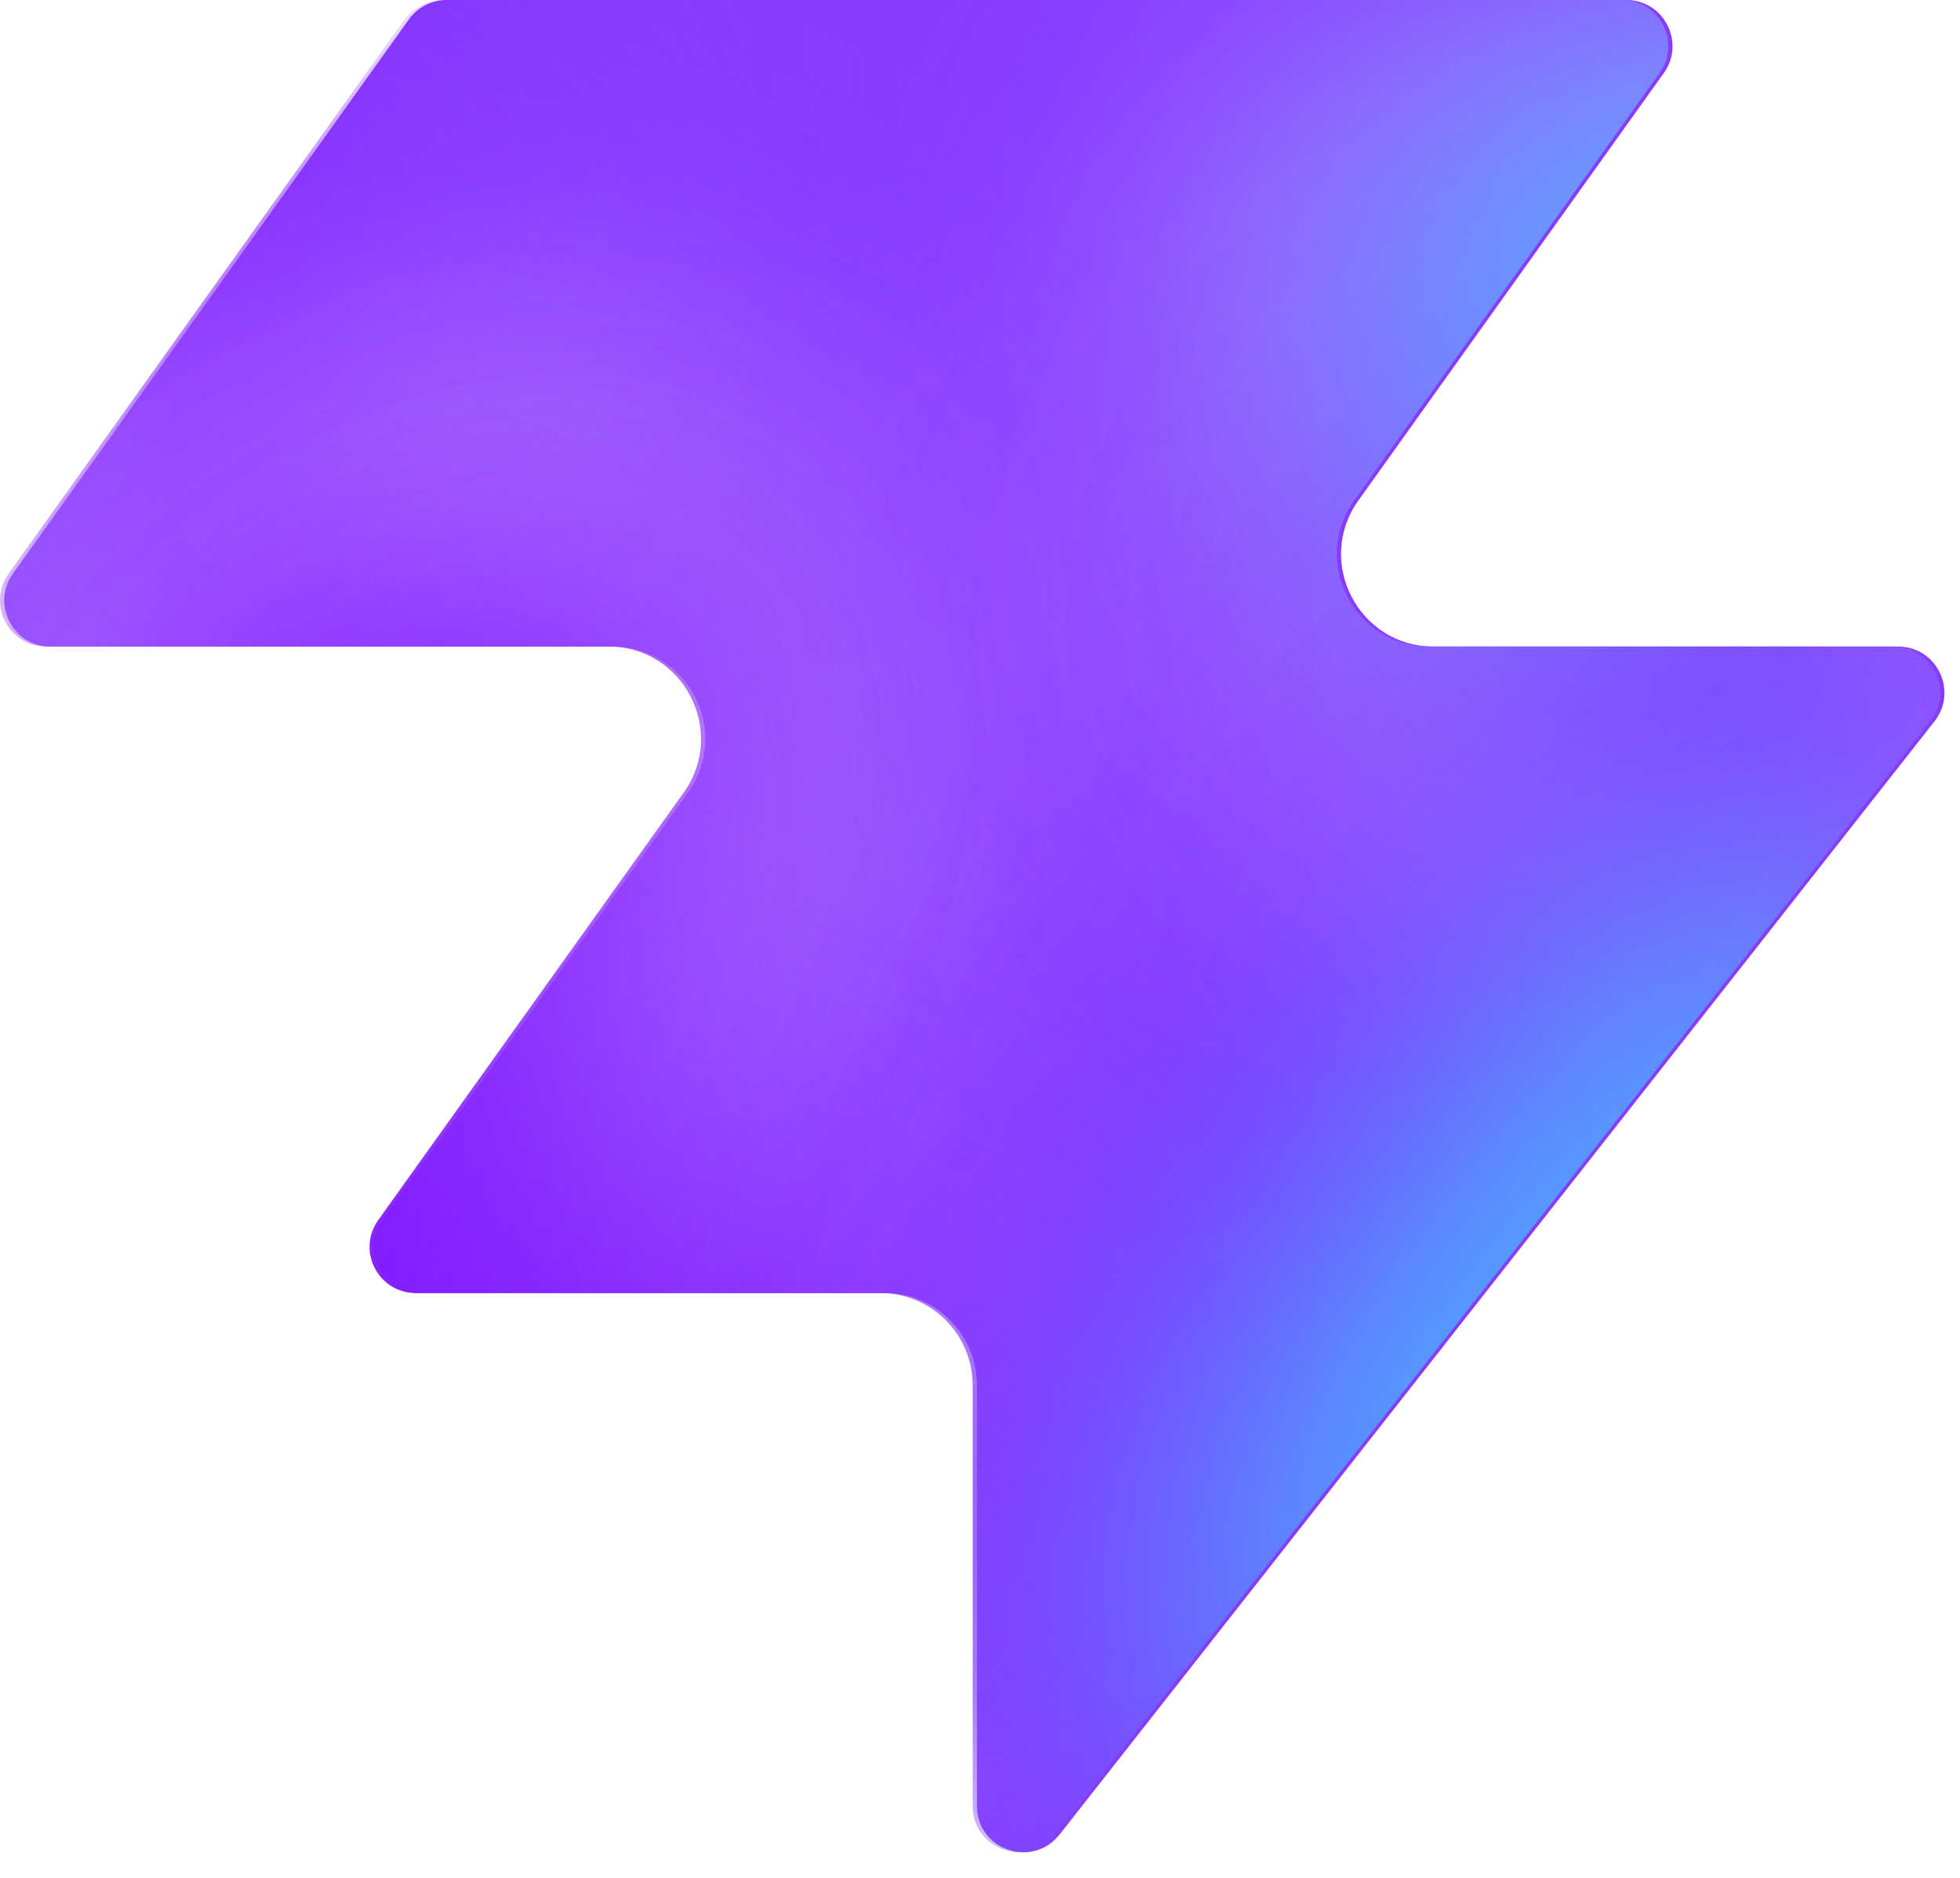
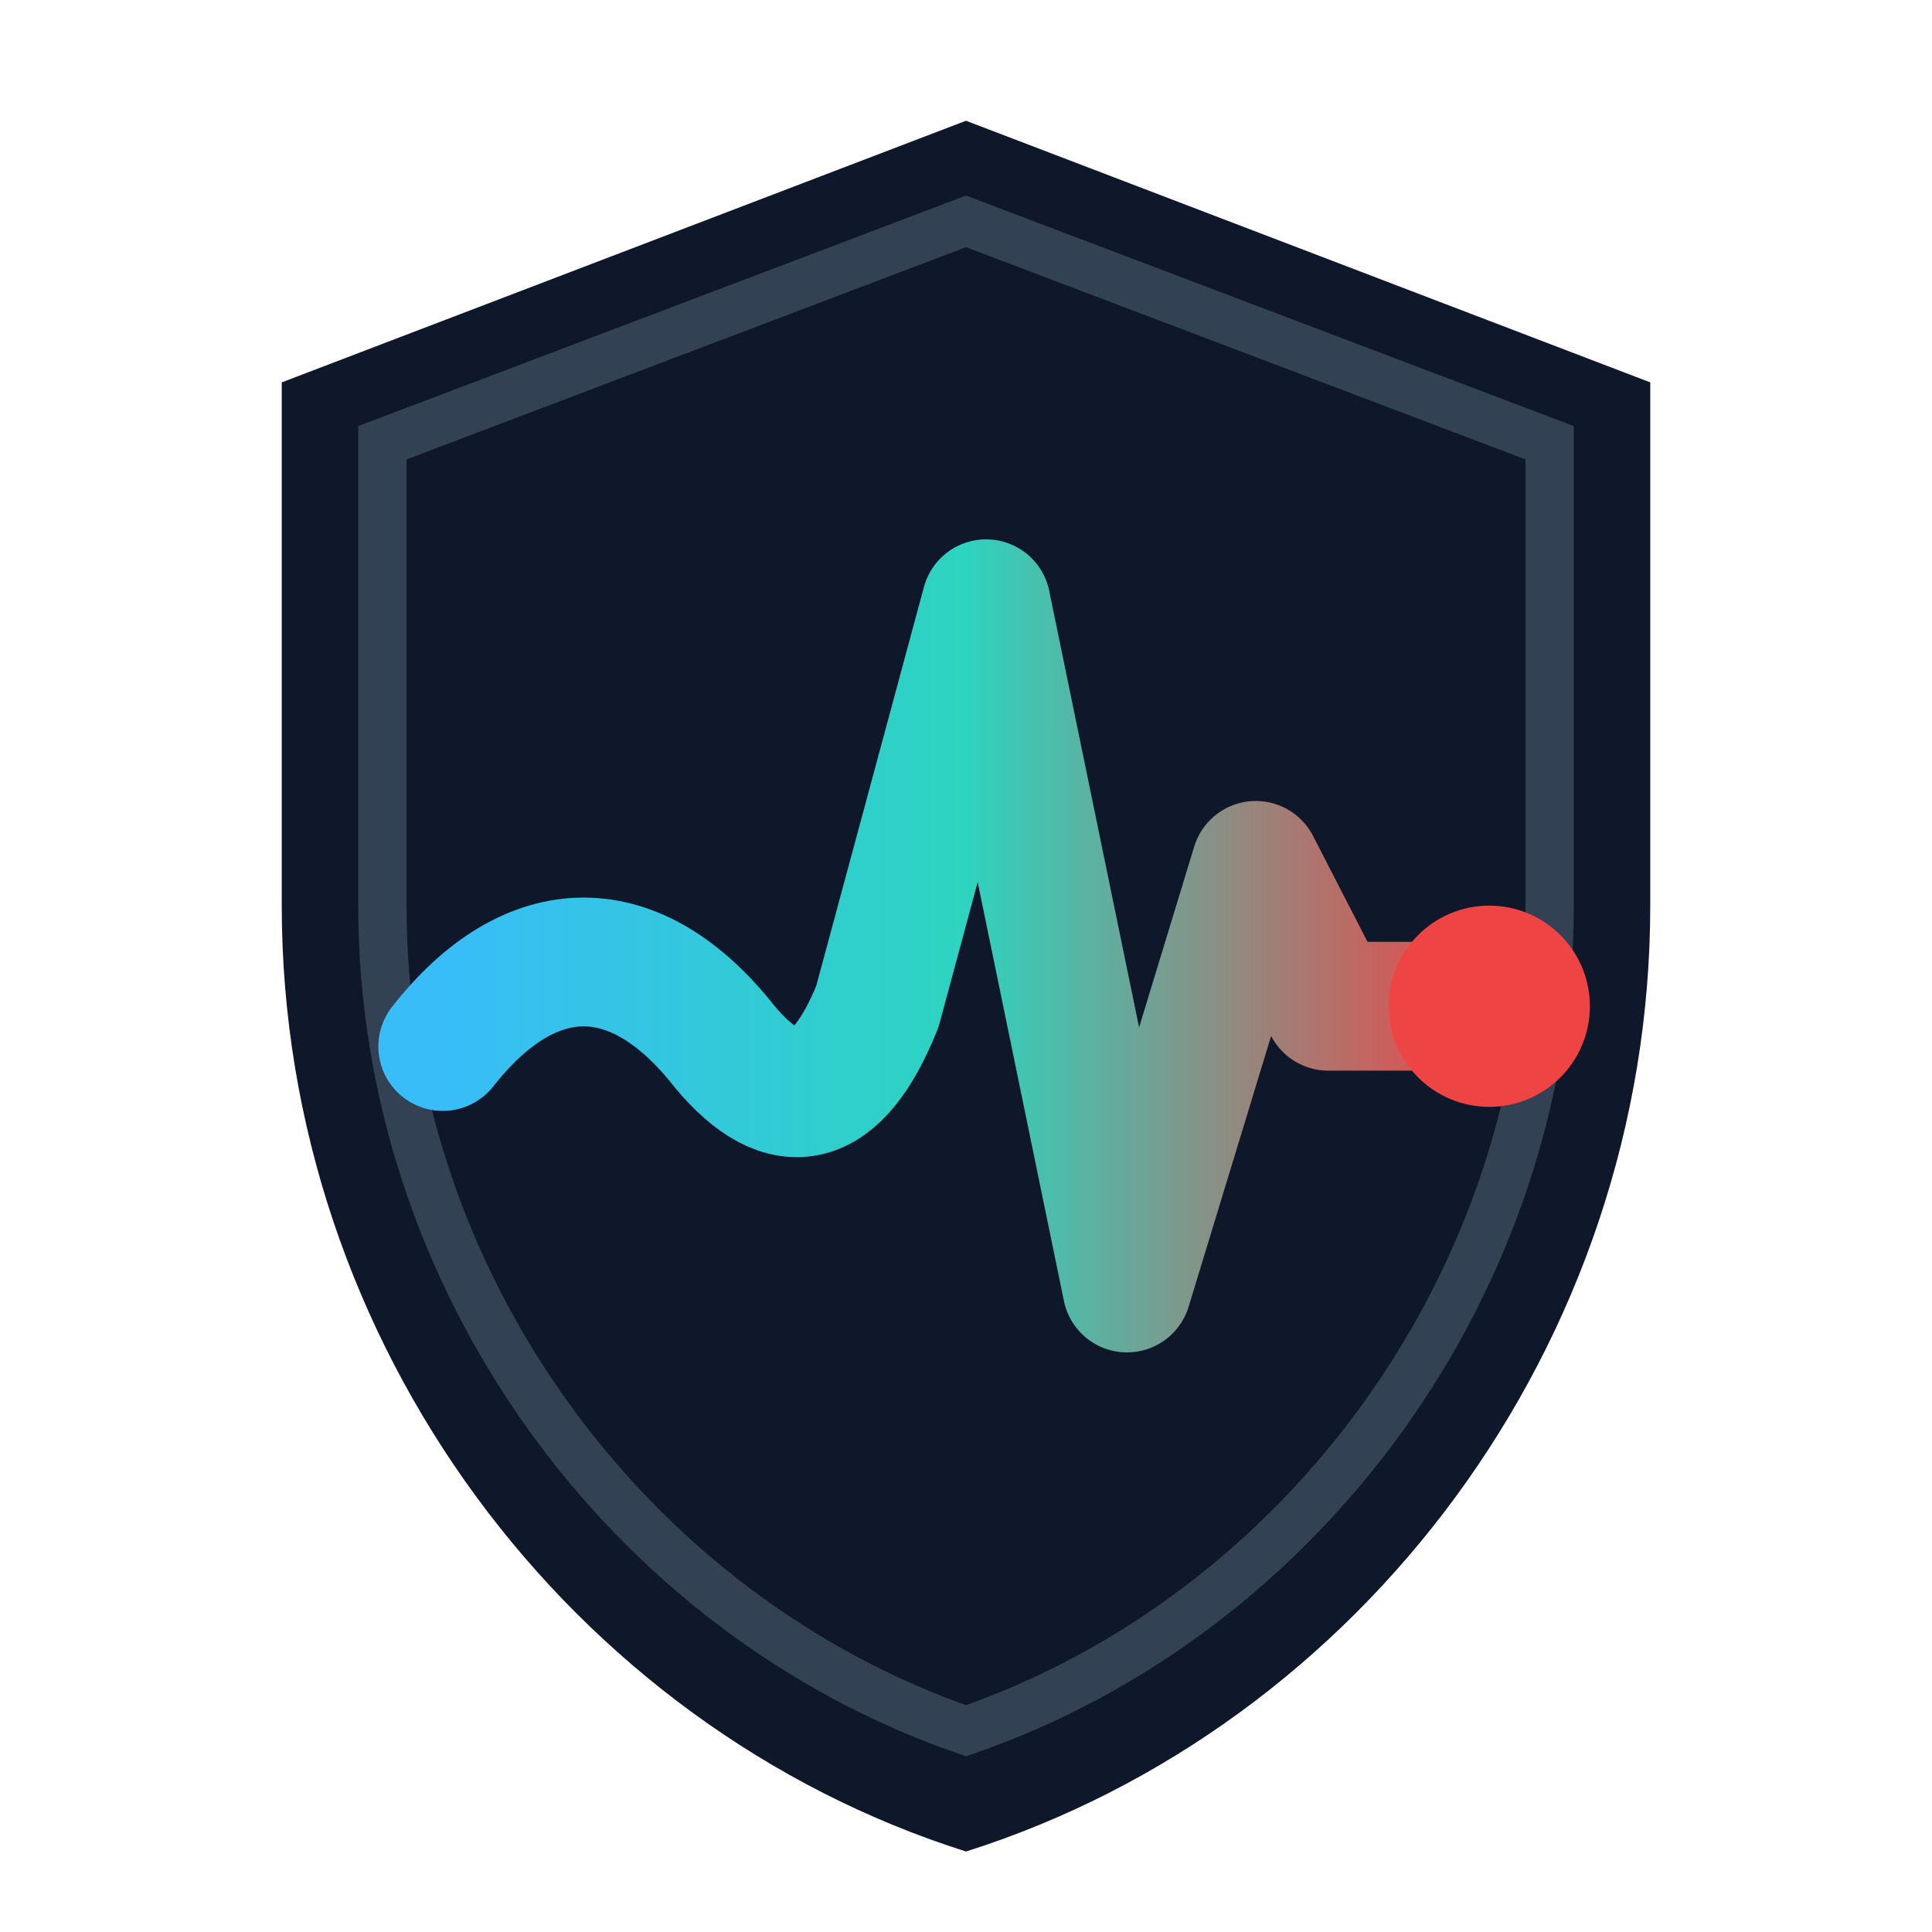
- <svg xmlns="http://www.w3.org/2000/svg" width="48" height="46" fill="none" viewBox="0 0 48 46">
-   <path fill="#863bff" d="M25.946 44.938c-.664.845-2.021.375-2.021-.698V33.937a2.26 2.26 0 0 0-2.262-2.262H10.287c-.92 0-1.456-1.04-.92-1.788l7.48-10.471c1.07-1.497 0-3.578-1.842-3.578H1.237c-.92 0-1.456-1.04-.92-1.788L10.013.474c.214-.297.556-.474.92-.474h28.894c.92 0 1.456 1.04.92 1.788l-7.48 10.471c-1.07 1.498 0 3.579 1.842 3.579h11.377c.943 0 1.473 1.088.89 1.83L25.947 44.94z" style="fill:#863bff;fill:color(display-p3 .525 .23 1);fill-opacity:1" />
-   <mask id="a" width="48" height="46" x="0" y="0" maskUnits="userSpaceOnUse" style="mask-type:alpha">
-     <path fill="#000" d="M25.842 44.938c-.664.844-2.021.375-2.021-.698V33.937a2.26 2.26 0 0 0-2.262-2.262H10.183c-.92 0-1.456-1.04-.92-1.788l7.48-10.471c1.07-1.498 0-3.579-1.842-3.579H1.133c-.92 0-1.456-1.04-.92-1.787L9.91.473c.214-.297.556-.474.92-.474h28.894c.92 0 1.456 1.04.92 1.788l-7.48 10.471c-1.07 1.498 0 3.578 1.842 3.578h11.377c.943 0 1.473 1.088.89 1.832L25.843 44.94z" style="fill:#000;fill-opacity:1" />
-   </mask>
-   <g mask="url(#a)">
-     <g filter="url(#b)">
-       <ellipse cx="5.508" cy="14.704" fill="#ede6ff" rx="5.508" ry="14.704" style="fill:#ede6ff;fill:color(display-p3 .927 .903 1);fill-opacity:1" transform="matrix(.00324 1 1 -.00324 -4.47 31.516)" />
-     </g>
-     <g filter="url(#c)">
-       <ellipse cx="10.399" cy="29.851" fill="#ede6ff" rx="10.399" ry="29.851" style="fill:#ede6ff;fill:color(display-p3 .927 .903 1);fill-opacity:1" transform="matrix(.00324 1 1 -.00324 -39.328 7.883)" />
-     </g>
-     <g filter="url(#d)">
-       <ellipse cx="5.508" cy="30.487" fill="#7e14ff" rx="5.508" ry="30.487" style="fill:#7e14ff;fill:color(display-p3 .492 .077 1);fill-opacity:1" transform="rotate(89.814 -25.913 -14.639)scale(1 -1)" />
-     </g>
-     <g filter="url(#e)">
-       <ellipse cx="5.508" cy="30.599" fill="#7e14ff" rx="5.508" ry="30.599" style="fill:#7e14ff;fill:color(display-p3 .492 .077 1);fill-opacity:1" transform="rotate(89.814 -32.644 -3.334)scale(1 -1)" />
-     </g>
-     <g filter="url(#f)">
-       <ellipse cx="5.508" cy="30.599" fill="#7e14ff" rx="5.508" ry="30.599" style="fill:#7e14ff;fill:color(display-p3 .492 .077 1);fill-opacity:1" transform="matrix(.00324 1 1 -.00324 -34.34 30.47)" />
-     </g>
-     <g filter="url(#g)">
-       <ellipse cx="14.072" cy="22.078" fill="#ede6ff" rx="14.072" ry="22.078" style="fill:#ede6ff;fill:color(display-p3 .927 .903 1);fill-opacity:1" transform="rotate(93.35 24.506 48.493)scale(-1 1)" />
-     </g>
-     <g filter="url(#h)">
-       <ellipse cx="3.47" cy="21.501" fill="#7e14ff" rx="3.47" ry="21.501" style="fill:#7e14ff;fill:color(display-p3 .492 .077 1);fill-opacity:1" transform="rotate(89.009 28.708 47.59)scale(-1 1)" />
-     </g>
-     <g filter="url(#i)">
-       <ellipse cx="3.47" cy="21.501" fill="#7e14ff" rx="3.47" ry="21.501" style="fill:#7e14ff;fill:color(display-p3 .492 .077 1);fill-opacity:1" transform="rotate(89.009 28.708 47.59)scale(-1 1)" />
-     </g>
-     <g filter="url(#j)">
-       <ellipse cx=".387" cy="8.972" fill="#7e14ff" rx="4.407" ry="29.108" style="fill:#7e14ff;fill:color(display-p3 .492 .077 1);fill-opacity:1" transform="rotate(39.51 .387 8.972)" />
-     </g>
-     <g filter="url(#k)">
-       <ellipse cx="47.523" cy="-6.092" fill="#7e14ff" rx="4.407" ry="29.108" style="fill:#7e14ff;fill:color(display-p3 .492 .077 1);fill-opacity:1" transform="rotate(37.892 47.523 -6.092)" />
-     </g>
-     <g filter="url(#l)">
-       <ellipse cx="41.412" cy="6.333" fill="#47bfff" rx="5.971" ry="9.665" style="fill:#47bfff;fill:color(display-p3 .28 .748 1);fill-opacity:1" transform="rotate(37.892 41.412 6.333)" />
-     </g>
-     <g filter="url(#m)">
-       <ellipse cx="-1.879" cy="38.332" fill="#7e14ff" rx="4.407" ry="29.108" style="fill:#7e14ff;fill:color(display-p3 .492 .077 1);fill-opacity:1" transform="rotate(37.892 -1.88 38.332)" />
-     </g>
-     <g filter="url(#n)">
-       <ellipse cx="-1.879" cy="38.332" fill="#7e14ff" rx="4.407" ry="29.108" style="fill:#7e14ff;fill:color(display-p3 .492 .077 1);fill-opacity:1" transform="rotate(37.892 -1.88 38.332)" />
-     </g>
-     <g filter="url(#o)">
-       <ellipse cx="35.651" cy="29.907" fill="#7e14ff" rx="4.407" ry="29.108" style="fill:#7e14ff;fill:color(display-p3 .492 .077 1);fill-opacity:1" transform="rotate(37.892 35.651 29.907)" />
-     </g>
-     <g filter="url(#p)">
-       <ellipse cx="38.418" cy="32.4" fill="#47bfff" rx="5.971" ry="15.297" style="fill:#47bfff;fill:color(display-p3 .28 .748 1);fill-opacity:1" transform="rotate(37.892 38.418 32.4)" />
-     </g>
-   </g>
+ <svg xmlns="http://www.w3.org/2000/svg" width="48" height="48" viewBox="0 0 48 48" fill="none">
+   <path d="M24 3L7 9.5V22.5C7 33.4 14.2 42.9 24 46C33.8 42.9 41 33.4 41 22.5V9.5L24 3Z" fill="#0F172A" />
+   <path d="M24 5.5L9.5 11V22.5C9.5 31.8 15.6 40.1 24 43C32.4 40.1 38.5 31.8 38.5 22.5V11L24 5.5Z" stroke="#334155" stroke-width="1.2" />
+   <path d="M11 26C13.2 23.2 15.8 23.2 18 26C19.5 27.8 20.8 27.5 21.8 25L24.5 15L28 32L31.2 21.5L33 25H37" stroke="url(#waveToPulseGradFavicon)" stroke-width="3.2" stroke-linecap="round" stroke-linejoin="round" />
+   <circle cx="37" cy="25" r="2.5" fill="#EF4444" />
  <defs>
-     <filter id="b" width="60.045" height="41.654" x="-19.77" y="16.149" color-interpolation-filters="sRGB" filterUnits="userSpaceOnUse">
-       <feFlood flood-opacity="0" result="BackgroundImageFix" />
-       <feBlend in="SourceGraphic" in2="BackgroundImageFix" result="shape" />
-       <feGaussianBlur result="effect1_foregroundBlur_2002_17158" stdDeviation="7.659" />
-     </filter>
-     <filter id="c" width="90.34" height="51.437" x="-54.613" y="-7.533" color-interpolation-filters="sRGB" filterUnits="userSpaceOnUse">
-       <feFlood flood-opacity="0" result="BackgroundImageFix" />
-       <feBlend in="SourceGraphic" in2="BackgroundImageFix" result="shape" />
-       <feGaussianBlur result="effect1_foregroundBlur_2002_17158" stdDeviation="7.659" />
-     </filter>
-     <filter id="d" width="79.355" height="29.4" x="-49.64" y="2.03" color-interpolation-filters="sRGB" filterUnits="userSpaceOnUse">
-       <feFlood flood-opacity="0" result="BackgroundImageFix" />
-       <feBlend in="SourceGraphic" in2="BackgroundImageFix" result="shape" />
-       <feGaussianBlur result="effect1_foregroundBlur_2002_17158" stdDeviation="4.596" />
-     </filter>
-     <filter id="e" width="79.579" height="29.4" x="-45.045" y="20.029" color-interpolation-filters="sRGB" filterUnits="userSpaceOnUse">
-       <feFlood flood-opacity="0" result="BackgroundImageFix" />
-       <feBlend in="SourceGraphic" in2="BackgroundImageFix" result="shape" />
-       <feGaussianBlur result="effect1_foregroundBlur_2002_17158" stdDeviation="4.596" />
-     </filter>
-     <filter id="f" width="79.579" height="29.4" x="-43.513" y="21.178" color-interpolation-filters="sRGB" filterUnits="userSpaceOnUse">
-       <feFlood flood-opacity="0" result="BackgroundImageFix" />
-       <feBlend in="SourceGraphic" in2="BackgroundImageFix" result="shape" />
-       <feGaussianBlur result="effect1_foregroundBlur_2002_17158" stdDeviation="4.596" />
-     </filter>
-     <filter id="g" width="74.749" height="58.852" x="15.756" y="-17.901" color-interpolation-filters="sRGB" filterUnits="userSpaceOnUse">
-       <feFlood flood-opacity="0" result="BackgroundImageFix" />
-       <feBlend in="SourceGraphic" in2="BackgroundImageFix" result="shape" />
-       <feGaussianBlur result="effect1_foregroundBlur_2002_17158" stdDeviation="7.659" />
-     </filter>
-     <filter id="h" width="61.377" height="25.362" x="23.548" y="2.284" color-interpolation-filters="sRGB" filterUnits="userSpaceOnUse">
-       <feFlood flood-opacity="0" result="BackgroundImageFix" />
-       <feBlend in="SourceGraphic" in2="BackgroundImageFix" result="shape" />
-       <feGaussianBlur result="effect1_foregroundBlur_2002_17158" stdDeviation="4.596" />
-     </filter>
-     <filter id="i" width="61.377" height="25.362" x="23.548" y="2.284" color-interpolation-filters="sRGB" filterUnits="userSpaceOnUse">
-       <feFlood flood-opacity="0" result="BackgroundImageFix" />
-       <feBlend in="SourceGraphic" in2="BackgroundImageFix" result="shape" />
-       <feGaussianBlur result="effect1_foregroundBlur_2002_17158" stdDeviation="4.596" />
-     </filter>
-     <filter id="j" width="56.045" height="63.649" x="-27.636" y="-22.853" color-interpolation-filters="sRGB" filterUnits="userSpaceOnUse">
-       <feFlood flood-opacity="0" result="BackgroundImageFix" />
-       <feBlend in="SourceGraphic" in2="BackgroundImageFix" result="shape" />
-       <feGaussianBlur result="effect1_foregroundBlur_2002_17158" stdDeviation="4.596" />
-     </filter>
-     <filter id="k" width="54.814" height="64.646" x="20.116" y="-38.415" color-interpolation-filters="sRGB" filterUnits="userSpaceOnUse">
-       <feFlood flood-opacity="0" result="BackgroundImageFix" />
-       <feBlend in="SourceGraphic" in2="BackgroundImageFix" result="shape" />
-       <feGaussianBlur result="effect1_foregroundBlur_2002_17158" stdDeviation="4.596" />
-     </filter>
-     <filter id="l" width="33.541" height="35.313" x="24.641" y="-11.323" color-interpolation-filters="sRGB" filterUnits="userSpaceOnUse">
-       <feFlood flood-opacity="0" result="BackgroundImageFix" />
-       <feBlend in="SourceGraphic" in2="BackgroundImageFix" result="shape" />
-       <feGaussianBlur result="effect1_foregroundBlur_2002_17158" stdDeviation="4.596" />
-     </filter>
-     <filter id="m" width="54.814" height="64.646" x="-29.286" y="6.009" color-interpolation-filters="sRGB" filterUnits="userSpaceOnUse">
-       <feFlood flood-opacity="0" result="BackgroundImageFix" />
-       <feBlend in="SourceGraphic" in2="BackgroundImageFix" result="shape" />
-       <feGaussianBlur result="effect1_foregroundBlur_2002_17158" stdDeviation="4.596" />
-     </filter>
-     <filter id="n" width="54.814" height="64.646" x="-29.286" y="6.009" color-interpolation-filters="sRGB" filterUnits="userSpaceOnUse">
-       <feFlood flood-opacity="0" result="BackgroundImageFix" />
-       <feBlend in="SourceGraphic" in2="BackgroundImageFix" result="shape" />
-       <feGaussianBlur result="effect1_foregroundBlur_2002_17158" stdDeviation="4.596" />
-     </filter>
-     <filter id="o" width="54.814" height="64.646" x="8.244" y="-2.416" color-interpolation-filters="sRGB" filterUnits="userSpaceOnUse">
-       <feFlood flood-opacity="0" result="BackgroundImageFix" />
-       <feBlend in="SourceGraphic" in2="BackgroundImageFix" result="shape" />
-       <feGaussianBlur result="effect1_foregroundBlur_2002_17158" stdDeviation="4.596" />
-     </filter>
-     <filter id="p" width="39.409" height="43.623" x="18.713" y="10.588" color-interpolation-filters="sRGB" filterUnits="userSpaceOnUse">
-       <feFlood flood-opacity="0" result="BackgroundImageFix" />
-       <feBlend in="SourceGraphic" in2="BackgroundImageFix" result="shape" />
-       <feGaussianBlur result="effect1_foregroundBlur_2002_17158" stdDeviation="4.596" />
-     </filter>
+     <linearGradient id="waveToPulseGradFavicon" x1="11" y1="24" x2="37" y2="24" gradientUnits="userSpaceOnUse">
+       <stop offset="0%" stop-color="#38BDF8" />
+       <stop offset="50%" stop-color="#2DD4BF" />
+       <stop offset="100%" stop-color="#EF4444" />
+     </linearGradient>
  </defs>
</svg>
